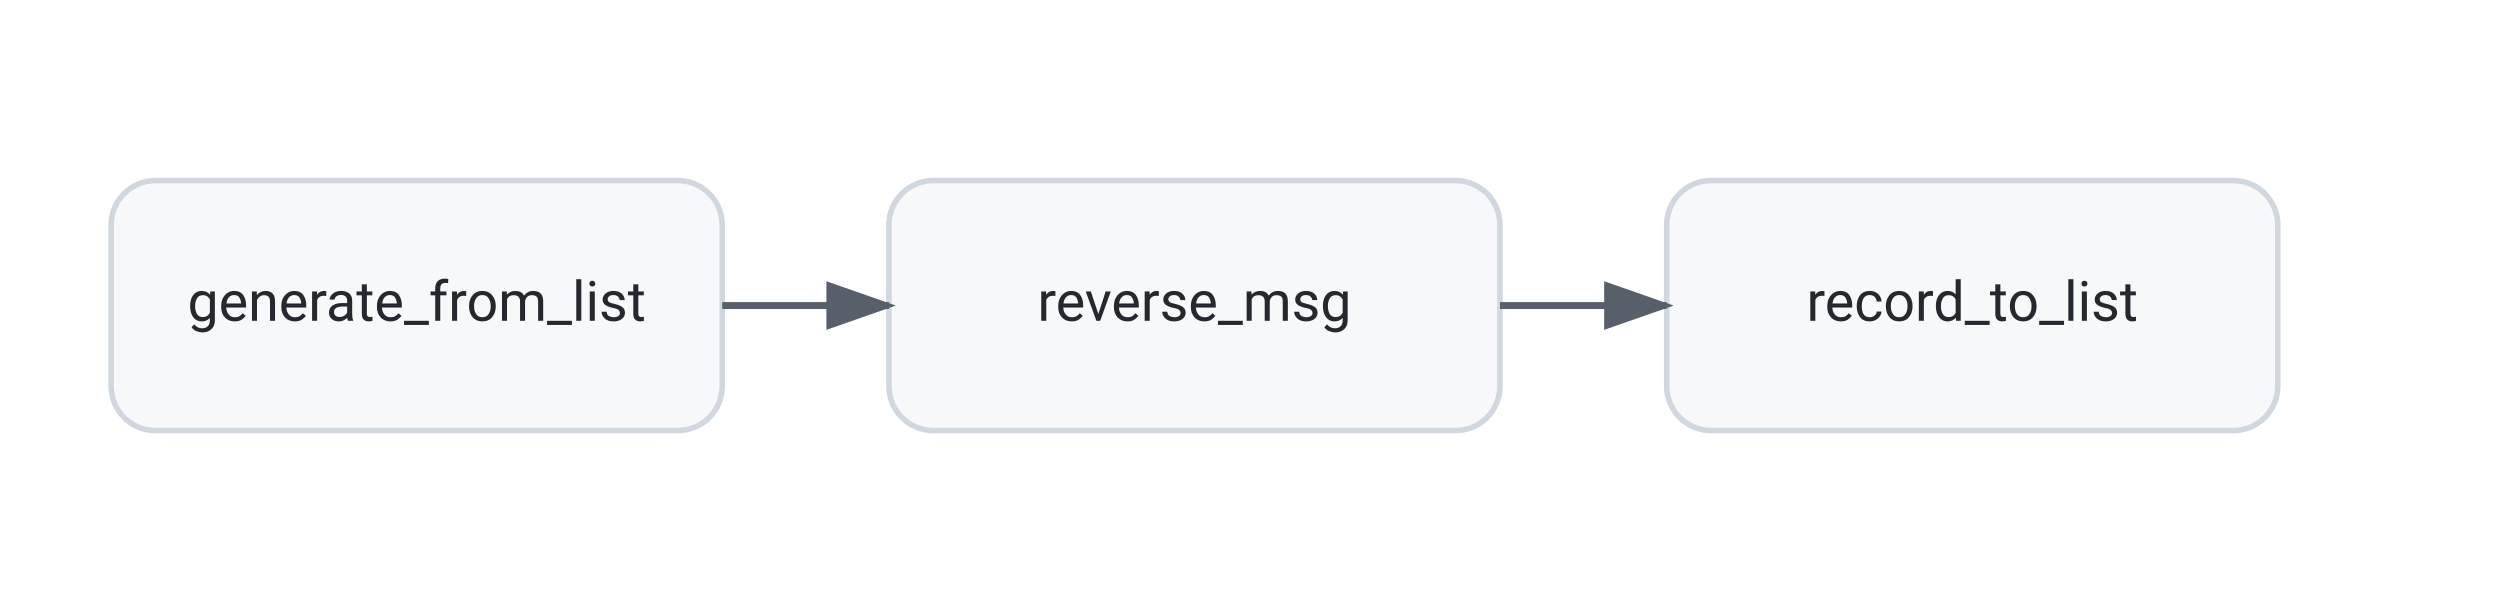
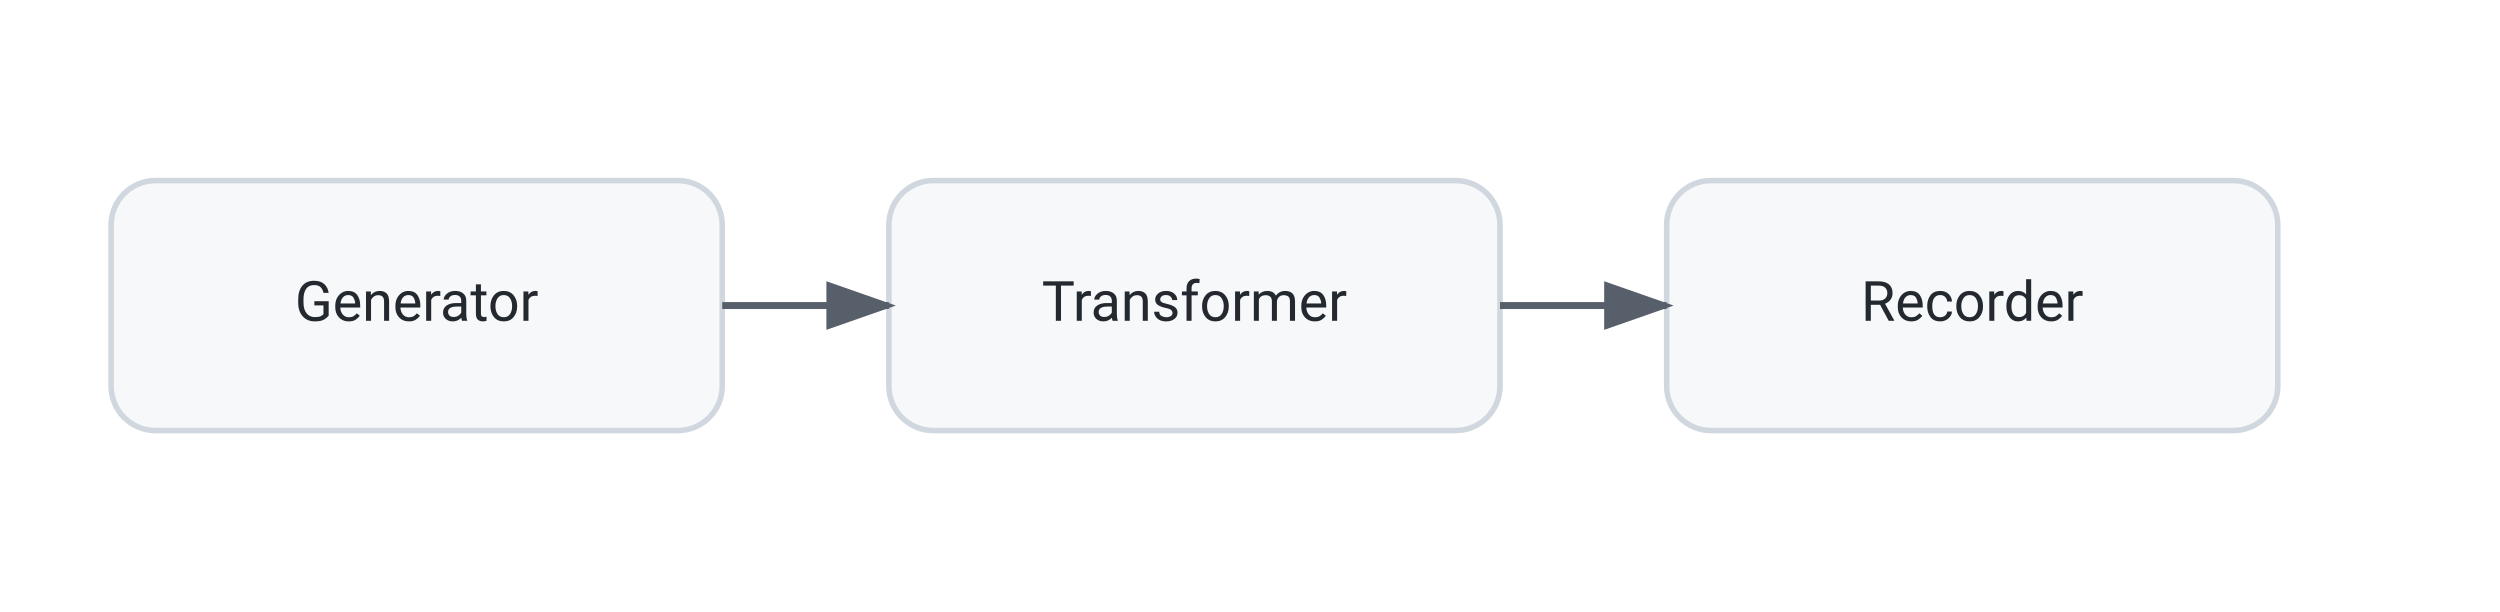
<svg xmlns="http://www.w3.org/2000/svg" width="900" height="220" viewBox="0 0 900 220" role="img" aria-label="Generator to Transformer to Recorder">
  <rect width="100%" height="100%" fill="none" />
  <defs>
    <style>
      .block { fill: #F6F8FA; stroke: #D0D7DE; stroke-width: 2; rx: 16; ry: 16; }
      .label { font-family: -apple-system,BlinkMacSystemFont,Segoe UI,Roboto,Helvetica,Arial,sans-serif; font-size: 20px; fill: #24292F; text-anchor: middle; dominant-baseline: middle; }
      .arrow { stroke: #57606A; stroke-width: 2.5; fill: none; marker-end: url(#arrowHead); }
    </style>
    <marker id="arrowHead" markerWidth="10" markerHeight="7" refX="9" refY="3.5" orient="auto">
      <polygon points="0 0, 10 3.5, 0 7" fill="#57606A" />
    </marker>
  </defs>
  <rect class="block" x="40" y="65" width="220" height="90" rx="16" ry="16" />
-   <text class="label" x="150" y="110">generate_from_list</text>
+   <text class="label" x="150" y="110">Generator</text>
  <rect class="block" x="320" y="65" width="220" height="90" rx="16" ry="16" />
-   <text class="label" x="430" y="110">reverse_msg</text>
+   <text class="label" x="430" y="110">Transformer</text>
  <rect class="block" x="600" y="65" width="220" height="90" rx="16" ry="16" />
-   <text class="label" x="710" y="110">record_to_list</text>
+   <text class="label" x="710" y="110">Recorder</text>
  <line class="arrow" x1="260" y1="110" x2="320" y2="110" />
  <line class="arrow" x1="540" y1="110" x2="600" y2="110" />
</svg>
